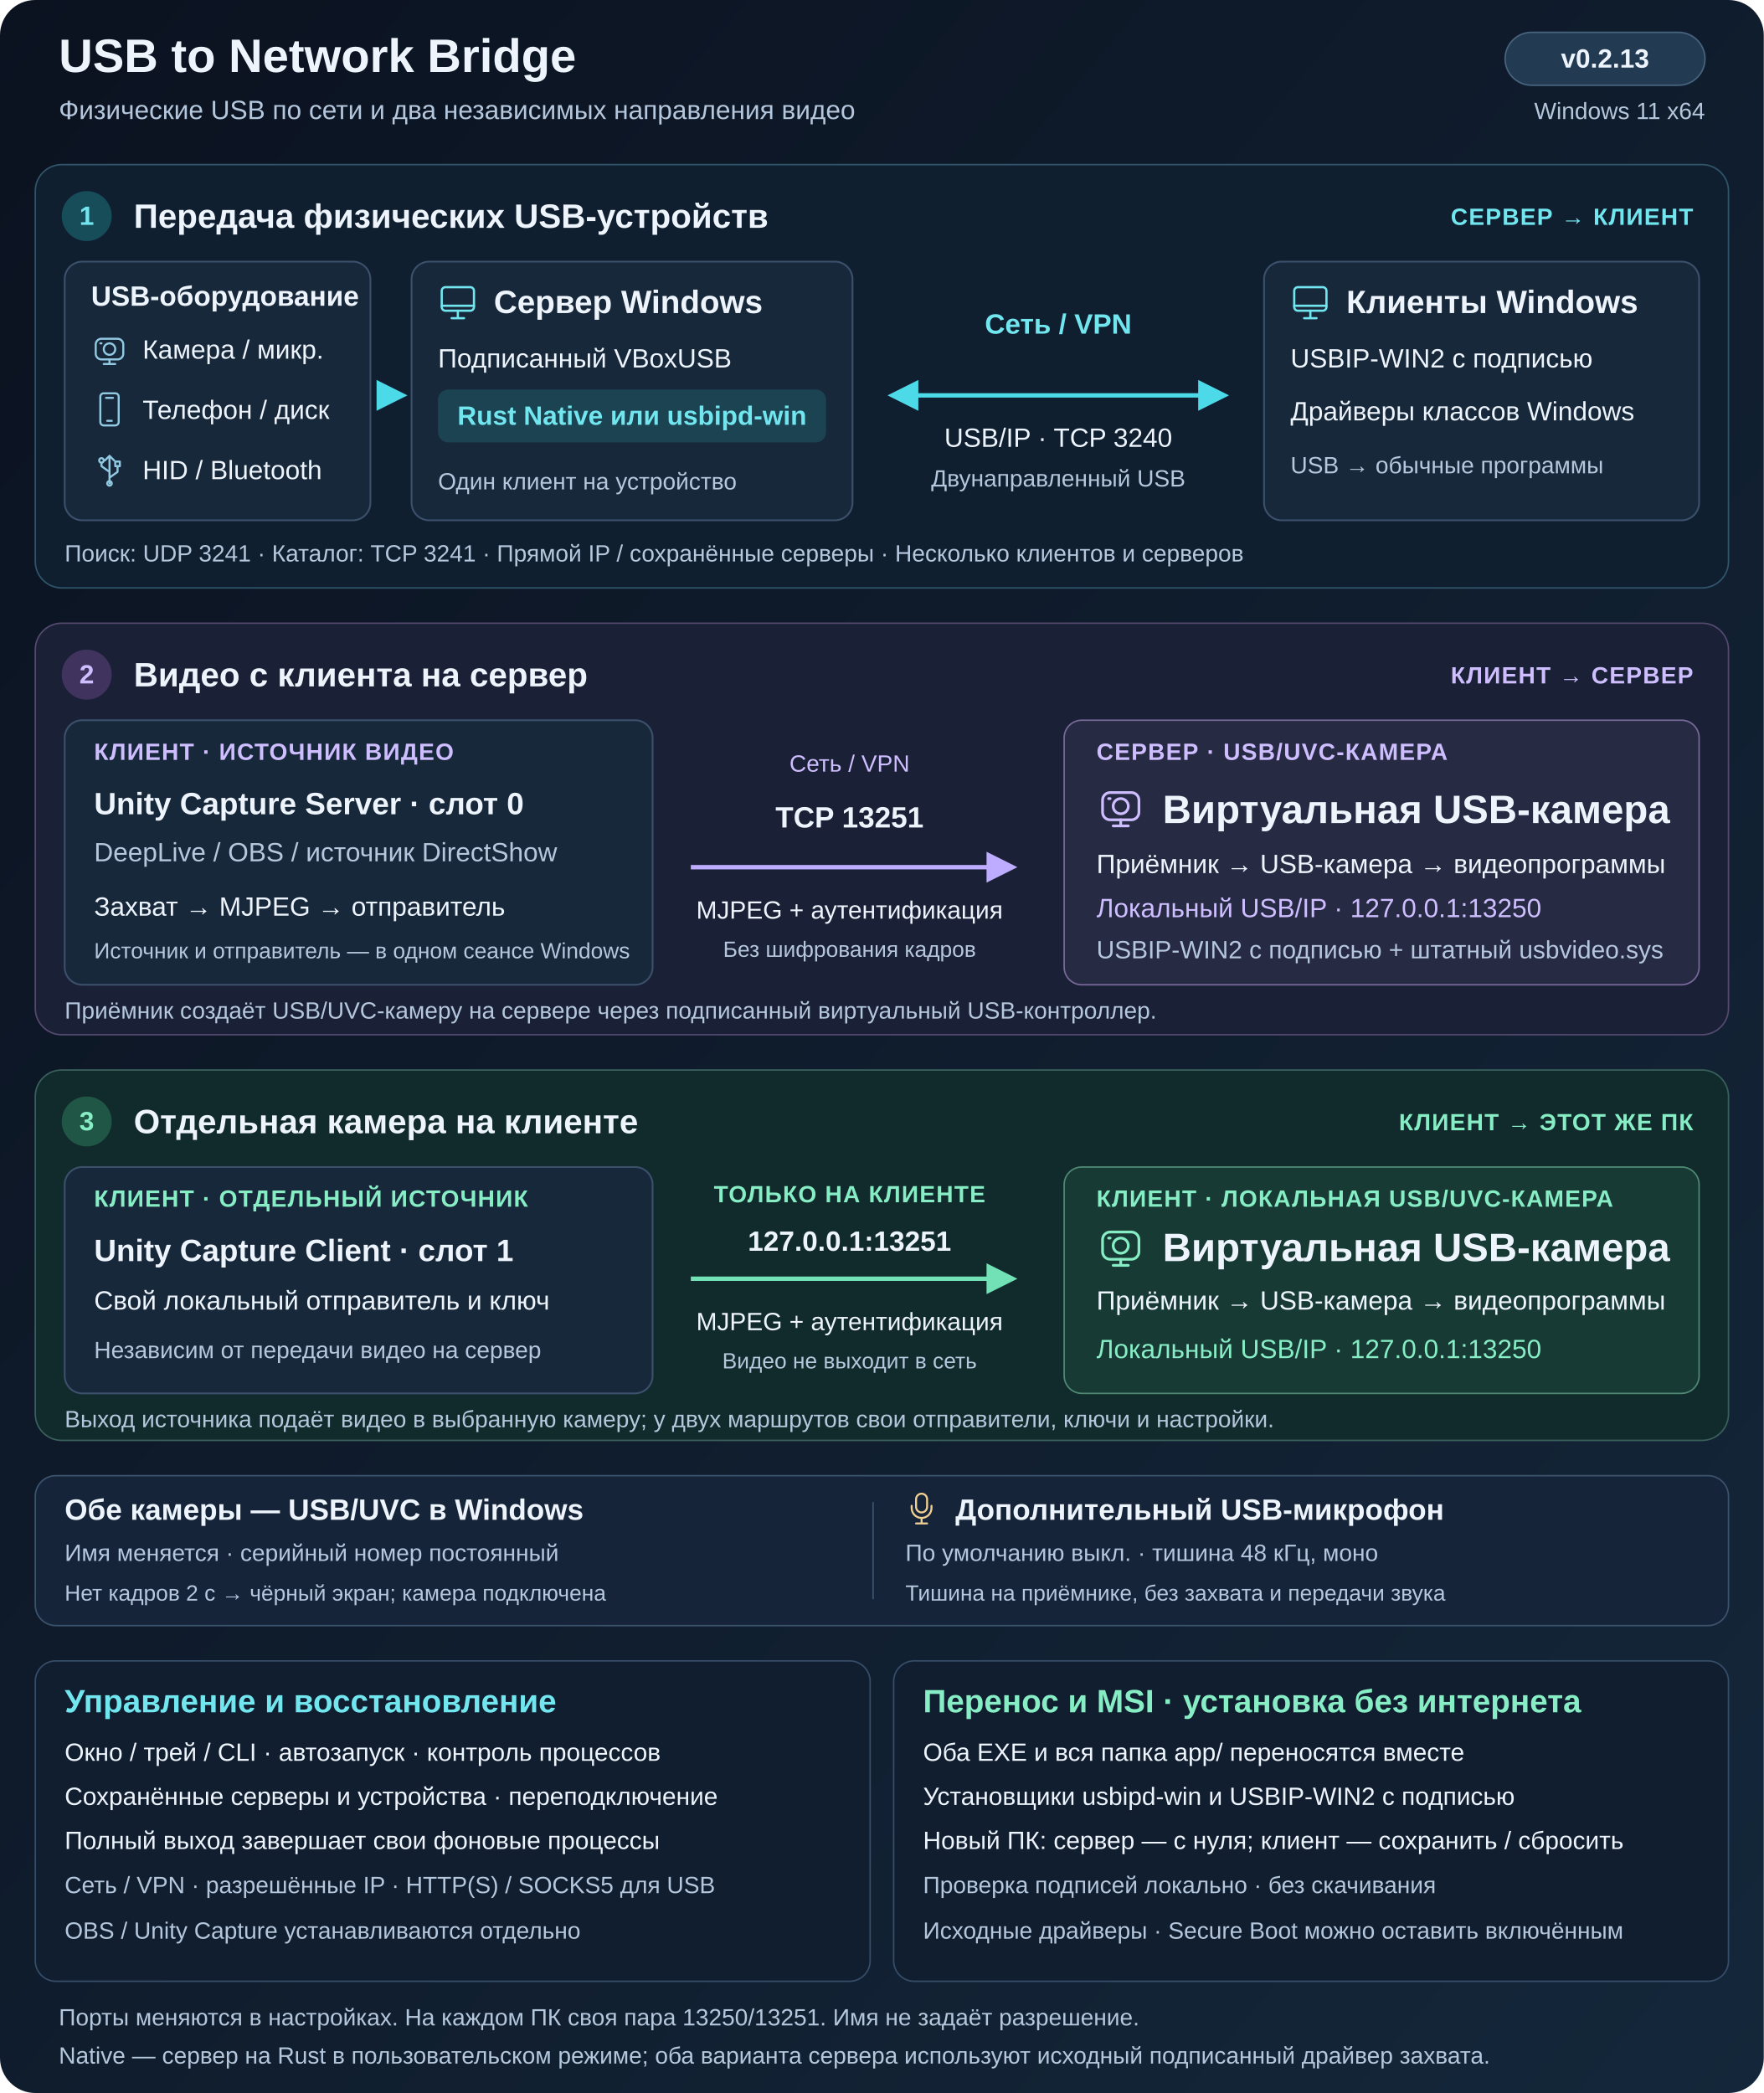
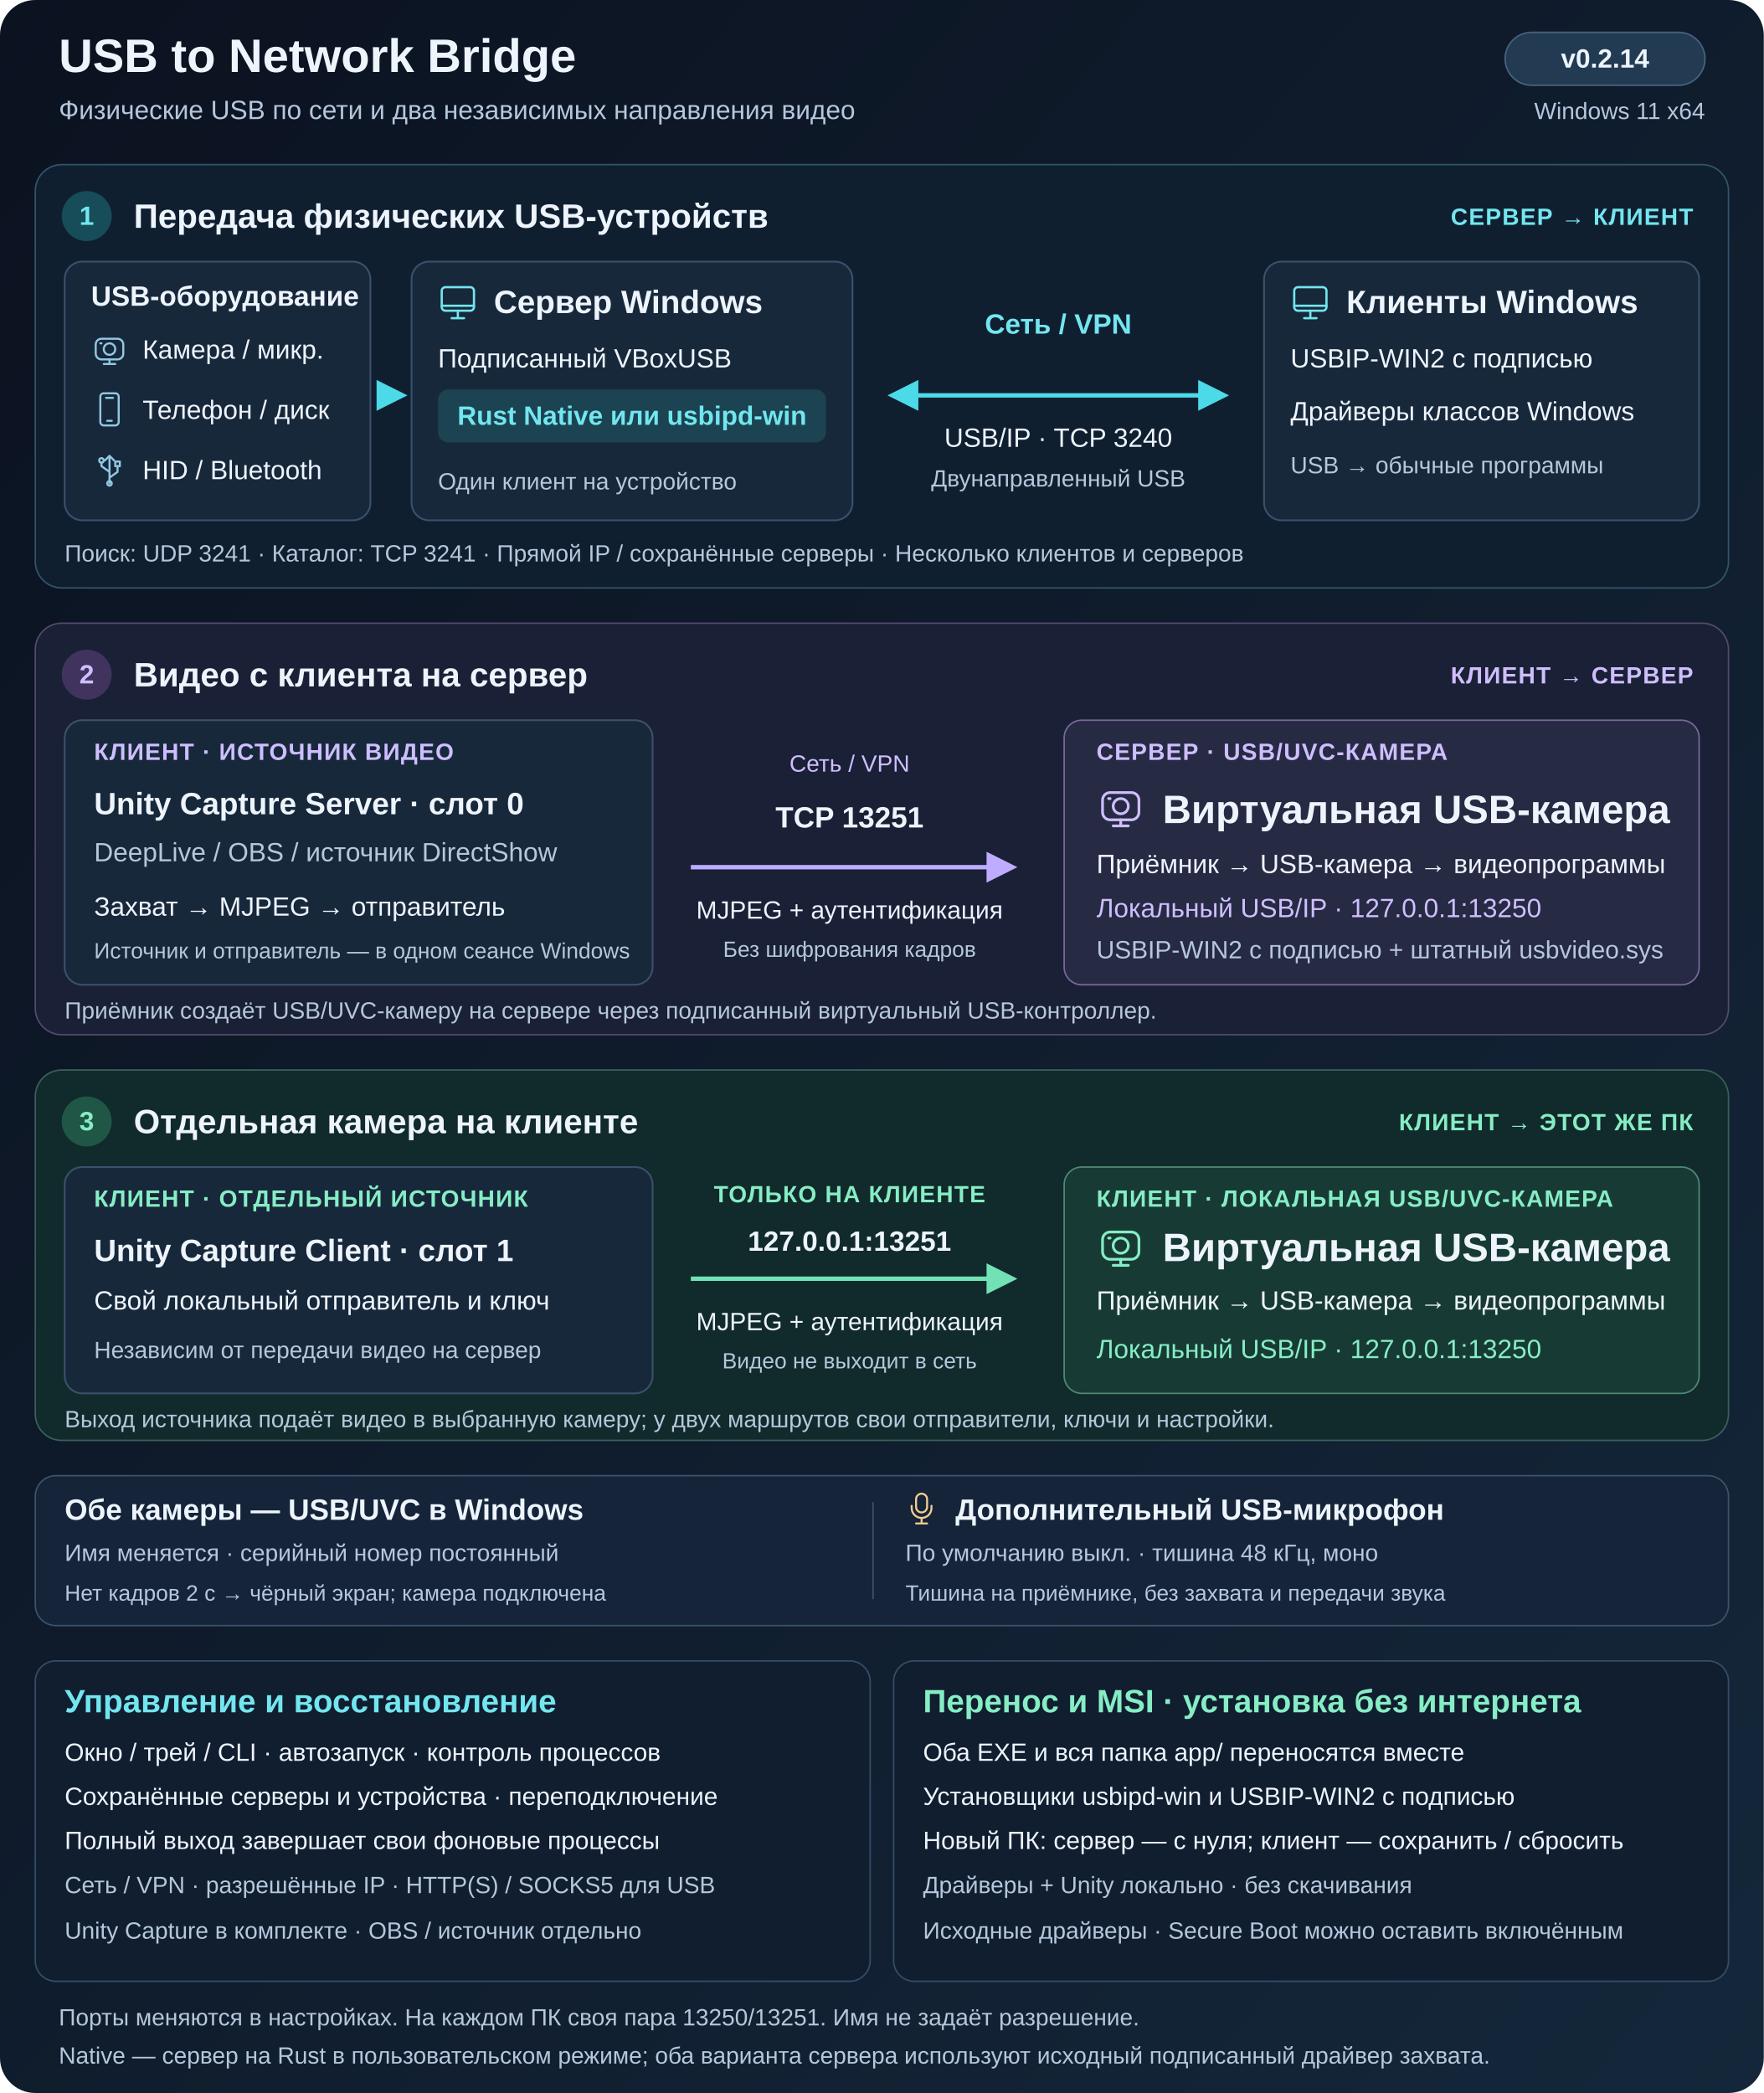
<svg xmlns="http://www.w3.org/2000/svg" width="1200" height="1424" viewBox="0 0 1200 1424" role="img" aria-labelledby="title desc" lang="ru" xml:lang="ru">
  <defs>
    <linearGradient id="background" x2="1" y2="1">
      <stop stop-color="#0b1220" />
      <stop offset="1" stop-color="#14273a" />
    </linearGradient>
    <marker id="usb-arrow" viewBox="0 0 10 10" refX="8" refY="5" markerWidth="7" markerHeight="7" orient="auto-start-reverse">
      <path d="M0 0 10 5 0 10Z" fill="#4cdae8" />
    </marker>
    <marker id="video-arrow" viewBox="0 0 10 10" refX="8" refY="5" markerWidth="7" markerHeight="7" orient="auto">
      <path d="M0 0 10 5 0 10Z" fill="#bdacff" />
    </marker>
    <marker id="local-arrow" viewBox="0 0 10 10" refX="8" refY="5" markerWidth="7" markerHeight="7" orient="auto">
      <path d="M0 0 10 5 0 10Z" fill="#72e2b6" />
    </marker>
    <style>
      text{font-family:Segoe UI,Arial,sans-serif;fill:#edf4fc}
      .heading{font-size:23px;font-weight:700}.body{font-size:18px}.small{font-size:16px}
      .label{font-size:16px;font-weight:700;letter-spacing:.7px}.muted{fill:#b5c7dc}
      .cyan{fill:#72e6ef}.purple{fill:#cebeff}.green{fill:#86edc4}
      .card{fill:#18283b;stroke:#3b506b;stroke-width:1.2}
      .icon{fill:none;stroke:currentColor;stroke-width:1.8;stroke-linecap:round;stroke-linejoin:round}
      .usb{fill:none;stroke:#4cdae8;stroke-width:3;marker-end:url(#usb-arrow)}
      .video{fill:none;stroke:#bdacff;stroke-width:3;marker-end:url(#video-arrow)}
      .local{fill:none;stroke:#72e2b6;stroke-width:3;marker-end:url(#local-arrow)}
    </style>
    <symbol id="camera" viewBox="0 0 32 32">
      <g class="icon">
        <rect x="4" y="7" width="24" height="18" rx="5" />
        <circle cx="16" cy="16" r="5" />
        <path d="M11 29h10M16 25v4M8 11h1" />
      </g>
    </symbol>
    <symbol id="phone" viewBox="0 0 32 32">
      <g class="icon">
        <rect x="8" y="2" width="16" height="28" rx="3" />
        <path d="M13 6h6M14 26h4" />
      </g>
    </symbol>
    <symbol id="usb" viewBox="0 0 32 32">
      <g class="icon">
        <path d="M16 28V4m-4 4 4-4 4 4M16 18l-7-5v-3M16 23l7-5v-5" />
        <circle cx="9" cy="8" r="2" />
        <path d="M21 9h4v4h-4Z" />
        <circle cx="16" cy="28" r="2" />
      </g>
    </symbol>
    <symbol id="computer" viewBox="0 0 32 32">
      <g class="icon">
        <rect x="3" y="4" width="26" height="19" rx="3" />
        <path d="M11 29h10M16 23v6M3 19h26" />
      </g>
    </symbol>
    <symbol id="microphone" viewBox="0 0 32 32">
      <g class="icon">
        <rect x="11" y="3" width="10" height="17" rx="5" />
        <path d="M7 14v2a9 9 0 0 0 18 0v-2M16 25v5M11 30h10" />
      </g>
    </symbol>
  </defs>
  <rect width="1200" height="1424" rx="24" fill="url(#background)" />
  <text x="40" y="49" font-size="32" font-weight="700">USB to Network Bridge</text>
  <text x="40" y="81" class="body muted">Физические USB по сети и два независимых направления видео</text>
  <rect x="1024" y="22" width="136" height="36" rx="18" fill="#223b53" stroke="#47637d" />
-   <text x="1092" y="46" text-anchor="middle" font-size="18" font-weight="600">v0.2.13</text>
+   <text x="1092" y="46" text-anchor="middle" font-size="18" font-weight="600">v0.2.14</text>
  <text x="1160" y="81" text-anchor="end" class="small muted">Windows 11 x64</text>
  <rect x="24" y="112" width="1152" height="288" rx="18" fill="#101f30" stroke="#30556a" />
  <circle cx="59" cy="147" r="17" fill="#174c59" />
  <text x="59" y="153" text-anchor="middle" font-size="18" font-weight="700" class="cyan">1</text>
  <text x="91" y="155" class="heading">Передача физических USB-устройств</text>
  <text x="1152" y="153" text-anchor="end" class="label cyan">СЕРВЕР → КЛИЕНТ</text>
  <rect x="44" y="178" width="208" height="176" rx="12" class="card" />
  <text x="62" y="208" font-size="19" font-weight="600">USB-оборудование</text>
  <g color="#91c8e2">
    <use href="#camera" x="62" y="225" width="25" height="25" />
    <use href="#phone" x="62" y="266" width="25" height="25" />
    <use href="#usb" x="62" y="307" width="25" height="25" />
  </g>
  <text x="97" y="244" class="body">Камера / микр.</text>
  <text x="97" y="285" class="body">Телефон / диск</text>
  <text x="97" y="326" class="body">HID / Bluetooth</text>
  <path d="M258 269H273" class="usb" />
  <rect x="280" y="178" width="300" height="176" rx="12" class="card" />
  <use href="#computer" x="298" y="192" width="27" height="27" color="#72e6ef" />
  <text x="336" y="213" font-size="22" font-weight="700">Сервер Windows</text>
  <text x="298" y="250" class="body">Подписанный VBoxUSB</text>
  <rect x="298" y="265" width="264" height="36" rx="7" fill="#1c4352" />
  <text x="430" y="289" text-anchor="middle" font-size="18" font-weight="600" class="cyan">Rust Native или usbipd-win</text>
  <text x="298" y="333" class="small muted">Один клиент на устройство</text>
  <text x="720" y="227" text-anchor="middle" font-size="19" font-weight="600" class="cyan">Сеть / VPN</text>
  <path d="M608 269H832" class="usb" marker-start="url(#usb-arrow)" />
  <text x="720" y="304" text-anchor="middle" class="body">USB/IP · TCP 3240</text>
  <text x="720" y="331" text-anchor="middle" class="small muted">Двунаправленный USB</text>
  <rect x="860" y="178" width="296" height="176" rx="12" class="card" />
  <use href="#computer" x="878" y="192" width="27" height="27" color="#72e6ef" />
  <text x="916" y="213" font-size="22" font-weight="700">Клиенты Windows</text>
  <text x="878" y="250" class="body">USBIP-WIN2 с подписью</text>
  <text x="878" y="286" class="body">Драйверы классов Windows</text>
  <text x="878" y="322" class="small muted">USB → обычные программы</text>
  <text x="44" y="382" class="small muted">Поиск: UDP 3241 · Каталог: TCP 3241 · Прямой IP / сохранённые серверы · Несколько клиентов и серверов</text>
  <rect x="24" y="424" width="1152" height="280" rx="18" fill="#1a2035" stroke="#55496f" />
  <circle cx="59" cy="459" r="17" fill="#40345f" />
  <text x="59" y="465" text-anchor="middle" font-size="18" font-weight="700" class="purple">2</text>
  <text x="91" y="467" class="heading">Видео с клиента на сервер</text>
  <text x="1152" y="465" text-anchor="end" class="label purple">КЛИЕНТ → СЕРВЕР</text>
  <rect x="44" y="490" width="400" height="180" rx="12" class="card" />
  <text x="64" y="517" class="label purple">КЛИЕНТ · ИСТОЧНИК ВИДЕО</text>
  <text x="64" y="554" font-size="21" font-weight="600">Unity Capture Server · слот 0</text>
  <text x="64" y="586" class="body muted">DeepLive / OBS / источник DirectShow</text>
  <text x="64" y="623" class="body">Захват → MJPEG → отправитель</text>
  <text x="64" y="652" font-size="15" class="muted">Источник и отправитель — в одном сеансе Windows</text>
  <text x="578" y="525" text-anchor="middle" class="small purple">Сеть / VPN</text>
  <text x="578" y="563" text-anchor="middle" font-size="20" font-weight="600">TCP 13251</text>
  <path d="M470 590H688" class="video" />
  <text x="578" y="625" text-anchor="middle" font-size="17">MJPEG + аутентификация</text>
  <text x="578" y="651" text-anchor="middle" font-size="15" class="muted">Без шифрования кадров</text>
  <rect x="724" y="490" width="432" height="180" rx="12" fill="#272a43" stroke="#79699b" />
  <text x="746" y="517" class="label purple">СЕРВЕР · USB/UVC-КАМЕРА</text>
  <use href="#camera" x="746" y="532" width="33" height="33" color="#cebeff" />
  <text x="791" y="560" font-size="27" font-weight="600">Виртуальная USB-камера</text>
  <text x="746" y="594" class="body">Приёмник → USB-камера → видеопрограммы</text>
  <text x="746" y="624" class="body purple">Локальный USB/IP · 127.0.0.1:13250</text>
  <text x="746" y="652" font-size="17" class="muted">USBIP-WIN2 с подписью + штатный usbvideo.sys</text>
  <text x="44" y="693" class="small muted">Приёмник создаёт USB/UVC-камеру на сервере через подписанный виртуальный USB-контроллер.</text>
  <rect x="24" y="728" width="1152" height="252" rx="18" fill="#112a2b" stroke="#39605b" />
  <circle cx="59" cy="763" r="17" fill="#205646" />
  <text x="59" y="769" text-anchor="middle" font-size="18" font-weight="700" class="green">3</text>
  <text x="91" y="771" class="heading">Отдельная камера на клиенте</text>
  <text x="1152" y="769" text-anchor="end" class="label green">КЛИЕНТ → ЭТОТ ЖЕ ПК</text>
  <rect x="44" y="794" width="400" height="154" rx="12" class="card" />
  <text x="64" y="821" class="label green">КЛИЕНТ · ОТДЕЛЬНЫЙ ИСТОЧНИК</text>
  <text x="64" y="858" font-size="21" font-weight="600">Unity Capture Client · слот 1</text>
  <text x="64" y="891" class="body">Свой локальный отправитель и ключ</text>
  <text x="64" y="924" class="small muted">Независим от передачи видео на сервер</text>
  <text x="578" y="818" text-anchor="middle" class="label green">ТОЛЬКО НА КЛИЕНТЕ</text>
  <text x="578" y="851" text-anchor="middle" font-size="19" font-weight="600">127.0.0.1:13251</text>
  <path d="M470 870H688" class="local" />
  <text x="578" y="905" text-anchor="middle" font-size="17">MJPEG + аутентификация</text>
  <text x="578" y="931" text-anchor="middle" font-size="15" class="muted">Видео не выходит в сеть</text>
  <rect x="724" y="794" width="432" height="154" rx="12" fill="#183a35" stroke="#4f8974" />
  <text x="746" y="821" class="label green">КЛИЕНТ · ЛОКАЛЬНАЯ USB/UVC-КАМЕРА</text>
  <use href="#camera" x="746" y="831" width="33" height="33" color="#86edc4" />
  <text x="791" y="858" font-size="27" font-weight="600">Виртуальная USB-камера</text>
  <text x="746" y="891" class="body">Приёмник → USB-камера → видеопрограммы</text>
  <text x="746" y="924" class="body green">Локальный USB/IP · 127.0.0.1:13250</text>
  <text x="44" y="971" class="small muted">Выход источника подаёт видео в выбранную камеру; у двух маршрутов свои отправители, ключи и настройки.</text>
  <rect x="24" y="1004" width="1152" height="102" rx="14" fill="#152439" stroke="#3c536c" />
  <text x="44" y="1034" font-size="20" font-weight="600">Обе камеры — USB/UVC в Windows</text>
  <text x="44" y="1062" class="small muted">Имя меняется · серийный номер постоянный</text>
  <text x="44" y="1089" font-size="15" class="muted">Нет кадров 2 с → чёрный экран; камера подключена</text>
  <path d="M594 1022V1088" stroke="#3c536c" />
  <use href="#microphone" x="615" y="1014" width="24" height="24" color="#f1ce91" />
  <text x="650" y="1034" font-size="20" font-weight="600">Дополнительный USB-микрофон</text>
  <text x="616" y="1062" class="small muted">По умолчанию выкл. · тишина 48 кГц, моно</text>
  <text x="616" y="1089" font-size="15" class="muted">Тишина на приёмнике, без захвата и передачи звука</text>
  <rect x="24" y="1130" width="568" height="218" rx="14" fill="#111e30" stroke="#354d68" />
  <text x="44" y="1165" font-size="22" font-weight="600" class="cyan">Управление и восстановление</text>
  <text x="44" y="1198" font-size="17">Окно / трей / CLI · автозапуск · контроль процессов</text>
  <text x="44" y="1228" font-size="17">Сохранённые серверы и устройства · переподключение</text>
  <text x="44" y="1258" font-size="17">Полный выход завершает свои фоновые процессы</text>
  <text x="44" y="1288" class="small muted">Сеть / VPN · разрешённые IP · HTTP(S) / SOCKS5 для USB</text>
-   <text x="44" y="1319" class="small muted">OBS / Unity Capture устанавливаются отдельно</text>
+   <text x="44" y="1319" class="small muted">Unity Capture в комплекте · OBS / источник отдельно</text>
  <rect x="608" y="1130" width="568" height="218" rx="14" fill="#111e30" stroke="#354d68" />
  <text x="628" y="1165" font-size="22" font-weight="600" class="green">Перенос и MSI · установка без интернета</text>
  <text x="628" y="1198" font-size="17">Оба EXE и вся папка app/ переносятся вместе</text>
  <text x="628" y="1228" font-size="17">Установщики usbipd-win и USBIP-WIN2 с подписью</text>
  <text x="628" y="1258" font-size="17">Новый ПК: сервер — с нуля; клиент — сохранить / сбросить</text>
-   <text x="628" y="1288" class="small muted">Проверка подписей локально · без скачивания</text>
+   <text x="628" y="1288" class="small muted">Драйверы + Unity локально · без скачивания</text>
  <text x="628" y="1319" class="small muted">Исходные драйверы · Secure Boot можно оставить включённым</text>
  <text x="40" y="1378" class="small muted">Порты меняются в настройках. На каждом ПК своя пара 13250/13251. Имя не задаёт разрешение.</text>
  <text x="40" y="1404" class="small muted">Native — сервер на Rust в пользовательском режиме; оба варианта сервера используют исходный подписанный драйвер захвата.</text>
</svg>
